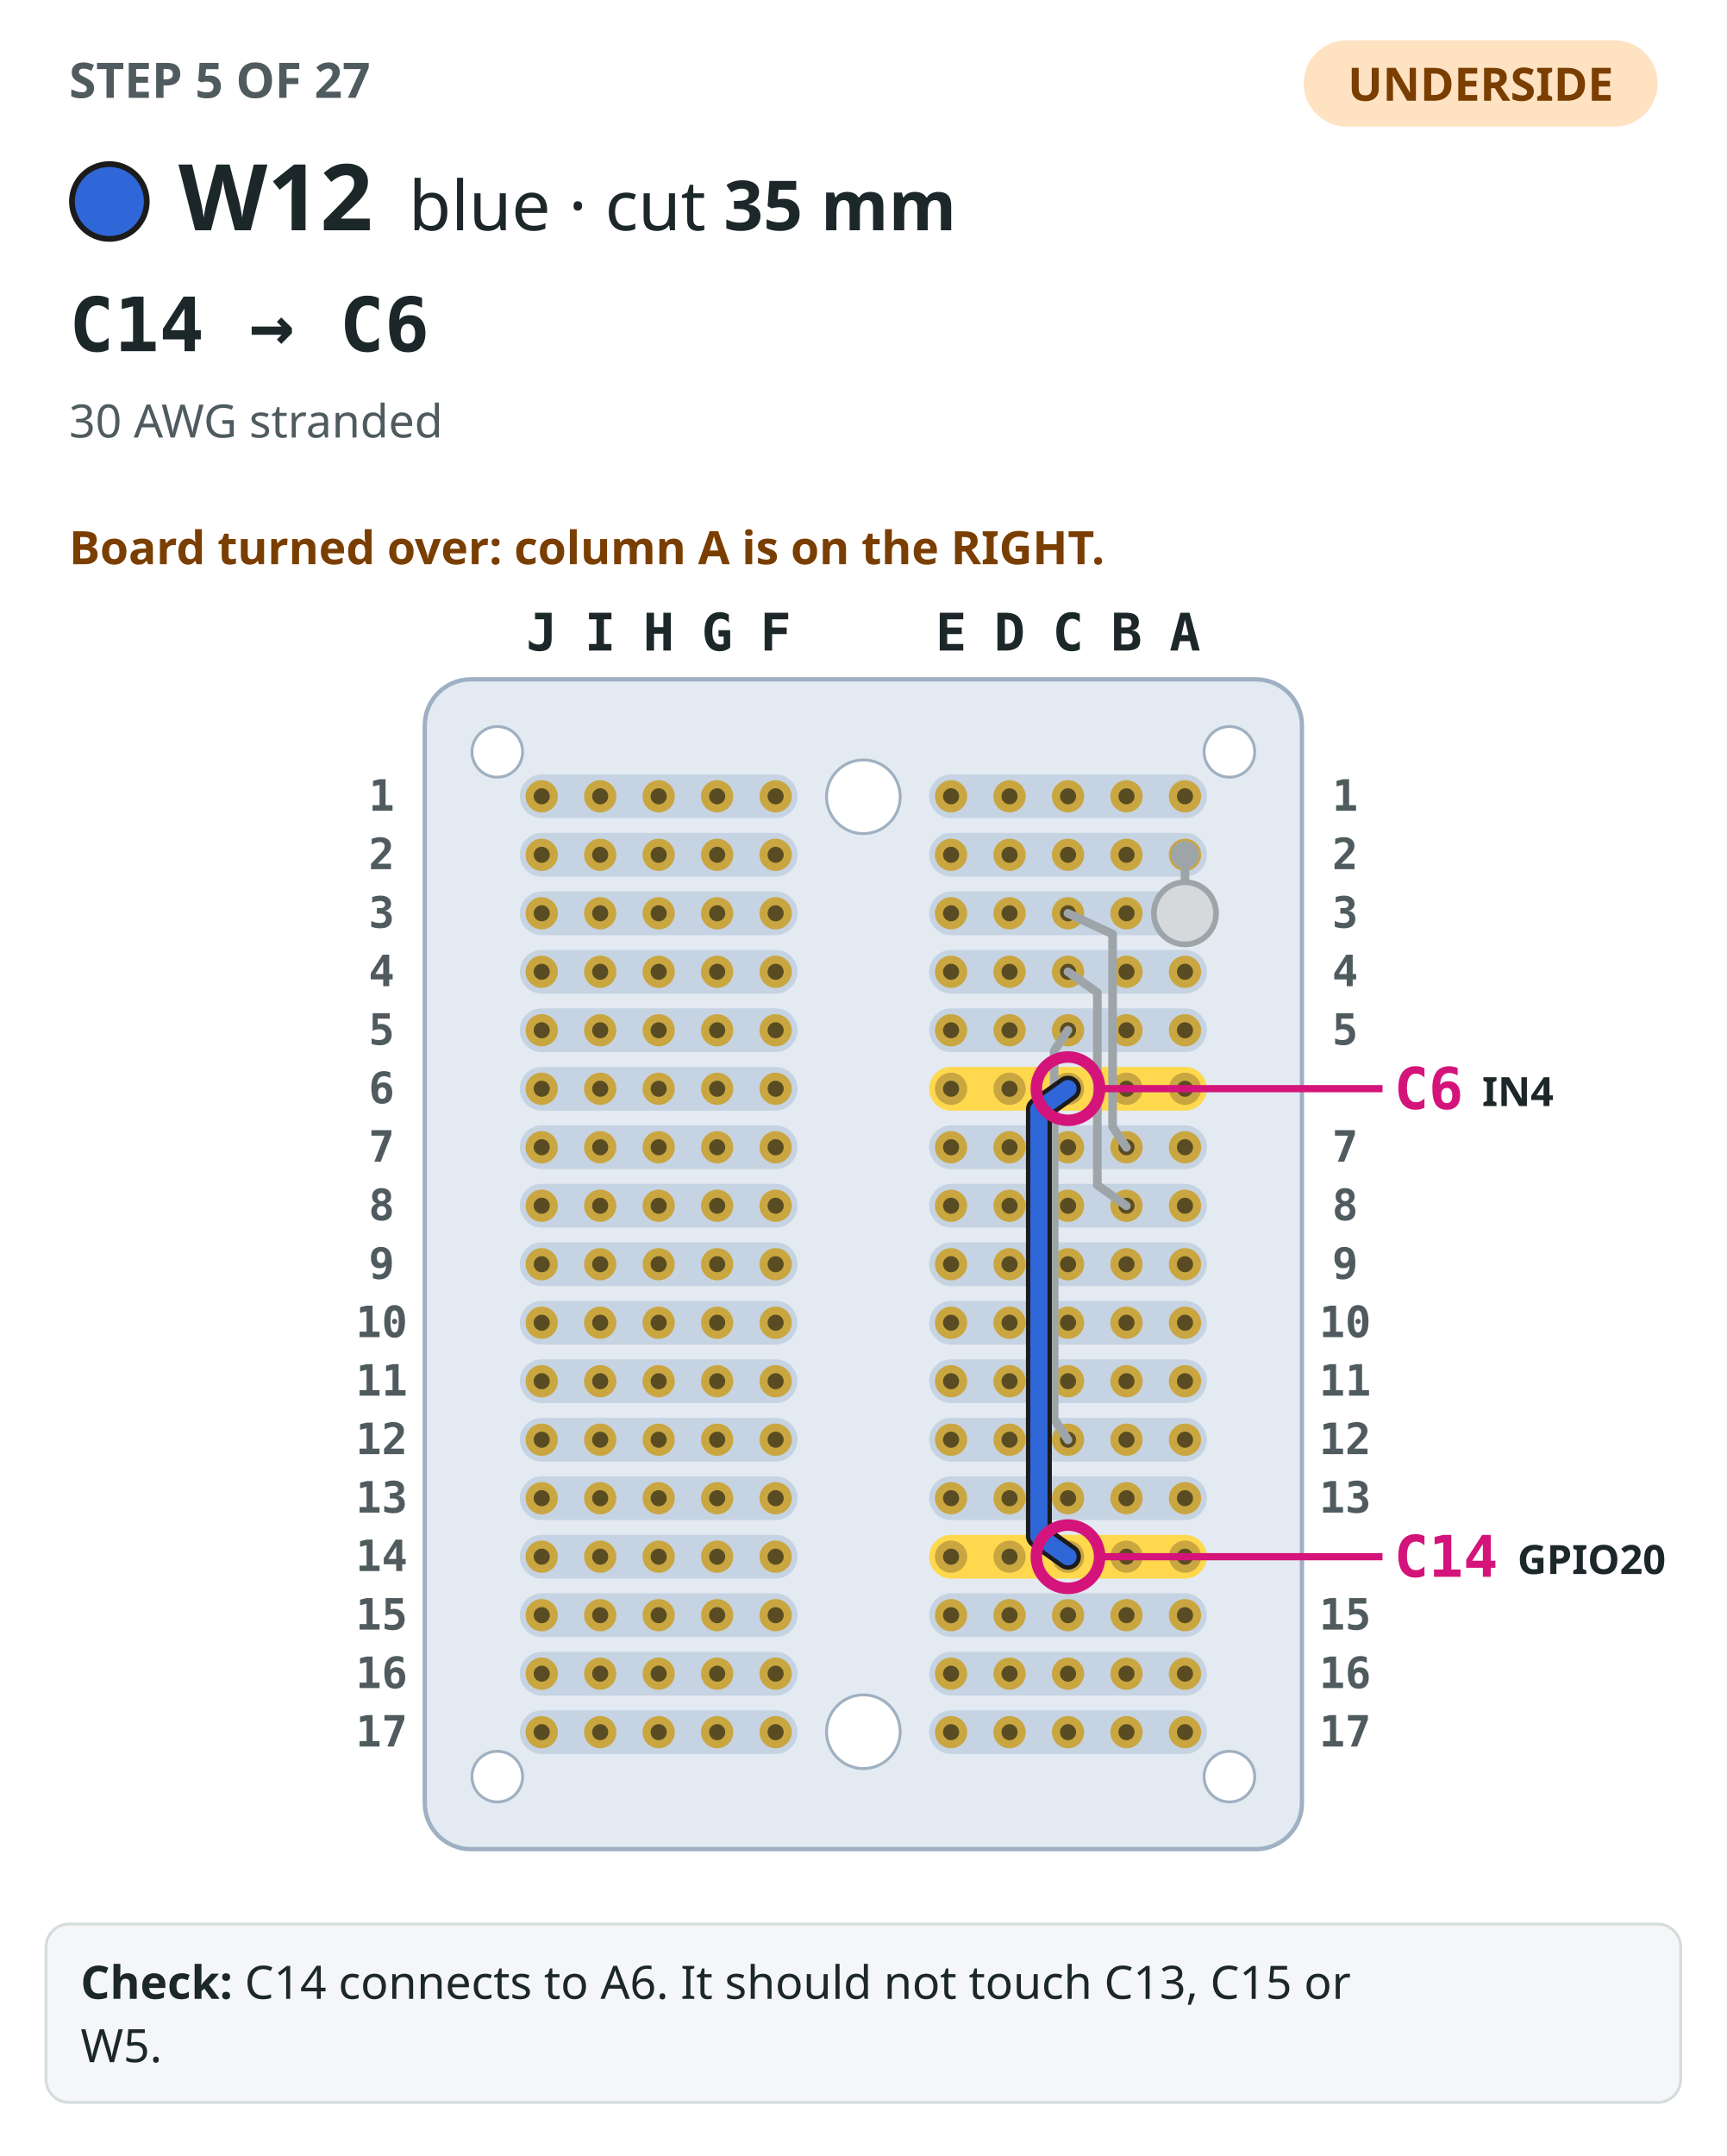
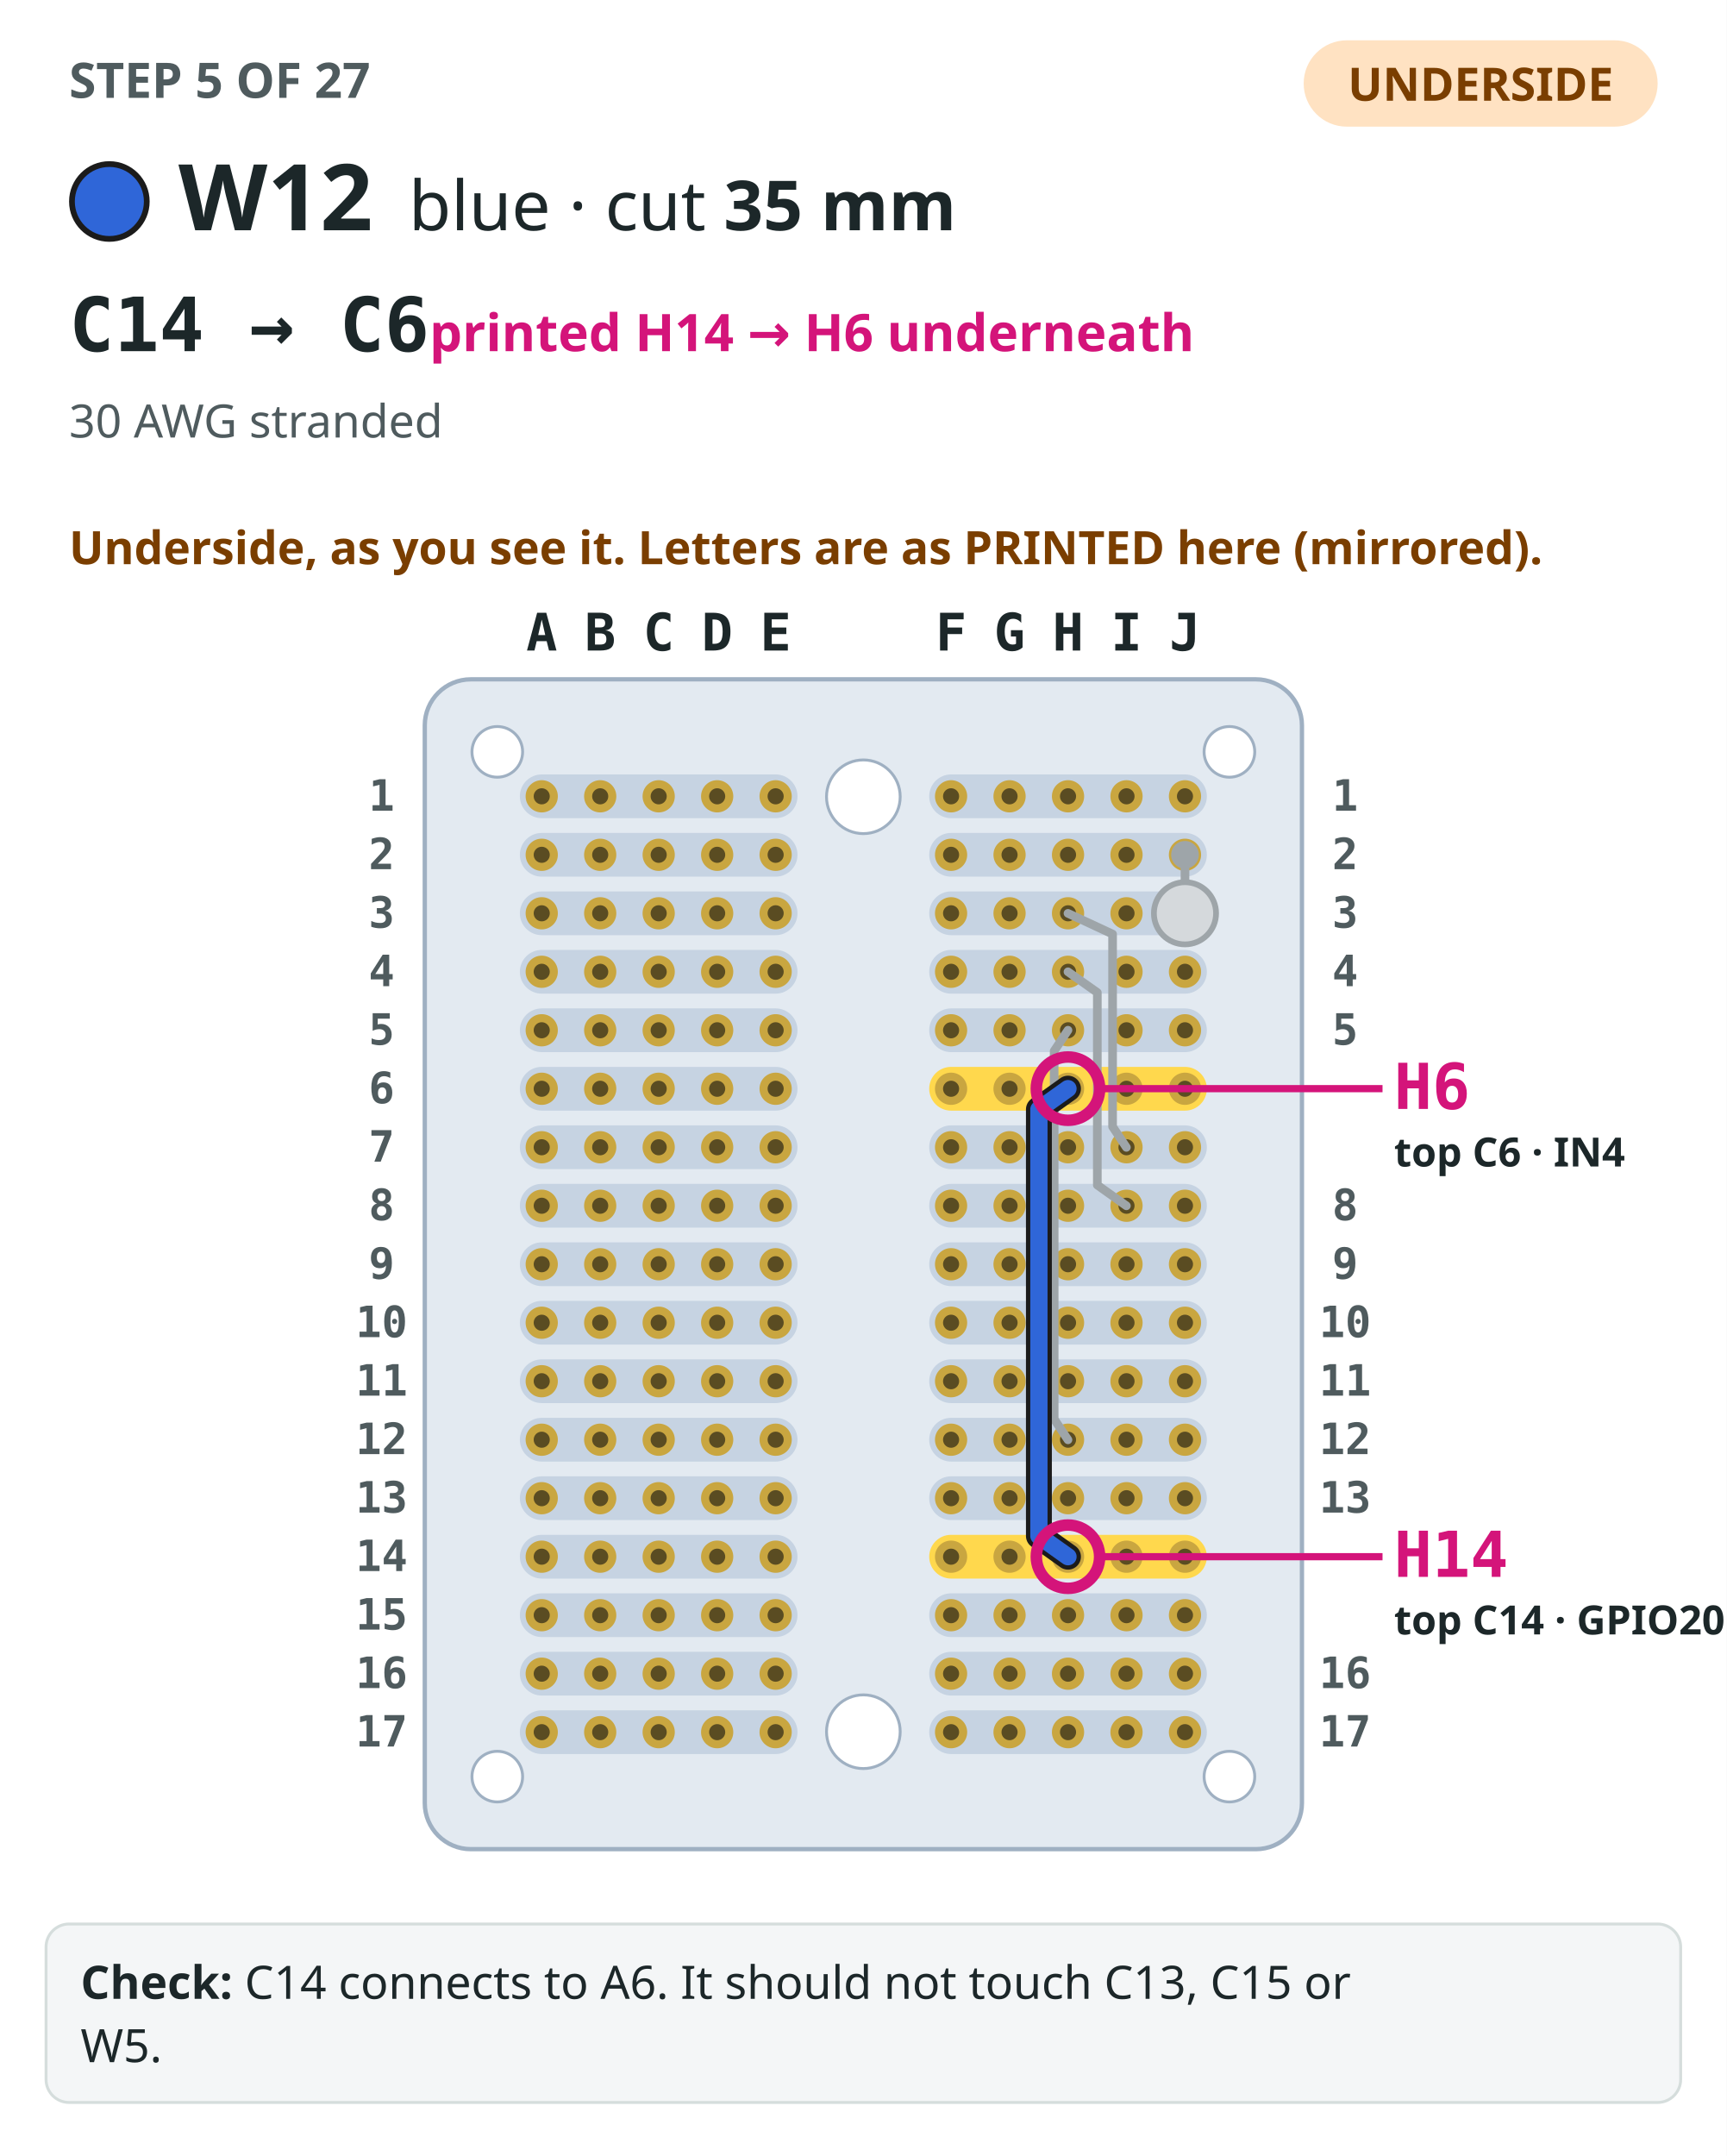
- <svg xmlns="http://www.w3.org/2000/svg" viewBox="0 0 600 749" role="img" aria-label="Step 5: The perfboard seen from the underside, turned over so column A is on the right, with the 4 earlier steps drawn in grey. W12, blue, drawn bold from C14 to C6, both ends circled.">
+ <svg xmlns="http://www.w3.org/2000/svg" viewBox="0 0 600 749" role="img" aria-label="Step 5: The perfboard seen from the underside, as you see it turned over, its columns labelled with the mirrored letters printed there, with the 4 earlier steps drawn in grey. W12, blue, drawn bold from C14 to C6 (printed H14 and H6 on the underside), both ends circled and labelled with both names.">
  <rect width="600" height="749" fill="#ffffff" />
  <text x="24" y="34" font-family="IBM Plex Sans,ui-sans-serif,system-ui,sans-serif" font-size="17" font-weight="700" fill="#4f5b5e">STEP 5 OF 27</text>
  <rect x="453" y="14" width="123" height="30" rx="15" fill="#ffe2c2" />
  <text x="514.5" y="35" text-anchor="middle" font-family="IBM Plex Sans,ui-sans-serif,system-ui,sans-serif" font-size="16" font-weight="700" fill="#7a3e00">UNDERSIDE</text>
  <circle cx="38" cy="70" r="13" fill="#2f66d8" stroke="#1b1b1b" stroke-width="2" />
  <text x="62" y="80" font-family="IBM Plex Sans,ui-sans-serif,system-ui,sans-serif" font-size="32" font-weight="700" fill="#1c2729">W12</text>
  <text x="142" y="80" font-family="IBM Plex Sans,ui-sans-serif,system-ui,sans-serif" font-size="24" fill="#1c2729">blue · cut <tspan font-weight="700">35 mm</tspan>
  </text>
-   <text x="24" y="122" font-family="IBM Plex Mono,ui-monospace,SFMono-Regular,Menlo,monospace" font-size="26" font-weight="700" fill="#1c2729">C14 → C6</text>
+   <text x="24" y="122" font-family="IBM Plex Mono,ui-monospace,SFMono-Regular,Menlo,monospace" font-size="26" font-weight="700" fill="#1c2729">C14 → C6<tspan font-family="IBM Plex Sans,ui-sans-serif,system-ui,sans-serif" font-size="18" font-weight="600" fill="#d4147a">  printed H14 → H6 underneath</tspan>
+   </text>
  <text x="24" y="152" font-family="IBM Plex Sans,ui-sans-serif,system-ui,sans-serif" font-size="16" fill="#4f5b5e">30 AWG stranded</text>
-   <text x="24" y="196" font-family="IBM Plex Sans,ui-sans-serif,system-ui,sans-serif" font-size="16" font-weight="600" fill="#7a3e00">Board turned over: column A is on the RIGHT.</text>
+   <text x="24" y="196" font-family="IBM Plex Sans,ui-sans-serif,system-ui,sans-serif" font-size="16" font-weight="600" fill="#7a3e00">Underside, as you see it. Letters are as PRINTED here (mirrored).</text>
  <rect x="147.6" y="236" width="304.8" height="406.4" rx="16" fill="#e3eaf1" stroke="#9fb0c2" stroke-width="1.5" />
  <rect x="322.88" y="269.04" width="96.48" height="15.2" rx="7.6" fill="#c6d3e2" />
  <rect x="180.64" y="269.04" width="96.48" height="15.2" rx="7.6" fill="#c6d3e2" />
  <rect x="322.88" y="289.36" width="96.48" height="15.2" rx="7.6" fill="#c6d3e2" />
  <rect x="180.64" y="289.36" width="96.48" height="15.2" rx="7.6" fill="#c6d3e2" />
  <rect x="322.88" y="309.68" width="96.48" height="15.2" rx="7.6" fill="#c6d3e2" />
  <rect x="180.64" y="309.68" width="96.48" height="15.2" rx="7.6" fill="#c6d3e2" />
  <rect x="322.88" y="330" width="96.48" height="15.2" rx="7.6" fill="#c6d3e2" />
  <rect x="180.64" y="330" width="96.48" height="15.2" rx="7.6" fill="#c6d3e2" />
  <rect x="322.88" y="350.32" width="96.48" height="15.2" rx="7.6" fill="#c6d3e2" />
  <rect x="180.64" y="350.32" width="96.48" height="15.2" rx="7.6" fill="#c6d3e2" />
  <rect x="322.88" y="370.64" width="96.48" height="15.2" rx="7.6" fill="#ffd84d" />
  <rect x="180.64" y="370.64" width="96.48" height="15.2" rx="7.6" fill="#c6d3e2" />
  <rect x="322.88" y="390.96" width="96.48" height="15.2" rx="7.6" fill="#c6d3e2" />
  <rect x="180.64" y="390.96" width="96.48" height="15.2" rx="7.6" fill="#c6d3e2" />
  <rect x="322.88" y="411.28" width="96.48" height="15.2" rx="7.6" fill="#c6d3e2" />
  <rect x="180.64" y="411.28" width="96.48" height="15.2" rx="7.6" fill="#c6d3e2" />
  <rect x="322.88" y="431.6" width="96.48" height="15.2" rx="7.6" fill="#c6d3e2" />
  <rect x="180.64" y="431.6" width="96.48" height="15.2" rx="7.6" fill="#c6d3e2" />
  <rect x="322.88" y="451.92" width="96.48" height="15.2" rx="7.6" fill="#c6d3e2" />
  <rect x="180.64" y="451.92" width="96.48" height="15.2" rx="7.6" fill="#c6d3e2" />
  <rect x="322.88" y="472.24" width="96.48" height="15.2" rx="7.6" fill="#c6d3e2" />
  <rect x="180.64" y="472.24" width="96.48" height="15.2" rx="7.6" fill="#c6d3e2" />
  <rect x="322.88" y="492.56" width="96.48" height="15.2" rx="7.6" fill="#c6d3e2" />
  <rect x="180.64" y="492.56" width="96.48" height="15.2" rx="7.6" fill="#c6d3e2" />
  <rect x="322.88" y="512.88" width="96.48" height="15.2" rx="7.6" fill="#c6d3e2" />
  <rect x="180.64" y="512.88" width="96.48" height="15.2" rx="7.6" fill="#c6d3e2" />
  <rect x="322.88" y="533.2" width="96.48" height="15.2" rx="7.6" fill="#ffd84d" />
  <rect x="180.64" y="533.2" width="96.48" height="15.2" rx="7.6" fill="#c6d3e2" />
  <rect x="322.88" y="553.52" width="96.48" height="15.2" rx="7.6" fill="#c6d3e2" />
  <rect x="180.64" y="553.52" width="96.48" height="15.2" rx="7.6" fill="#c6d3e2" />
  <rect x="322.88" y="573.84" width="96.48" height="15.2" rx="7.6" fill="#c6d3e2" />
  <rect x="180.64" y="573.84" width="96.48" height="15.2" rx="7.6" fill="#c6d3e2" />
  <rect x="322.88" y="594.16" width="96.48" height="15.2" rx="7.6" fill="#c6d3e2" />
  <rect x="180.64" y="594.16" width="96.48" height="15.2" rx="7.6" fill="#c6d3e2" />
  <circle cx="300" cy="276.8" r="12.8" fill="#ffffff" stroke="#9fb0c2" />
  <circle cx="300" cy="601.6" r="12.8" fill="#ffffff" stroke="#9fb0c2" />
  <circle cx="427.2" cy="261.2" r="8.8" fill="#ffffff" stroke="#9fb0c2" />
  <circle cx="172.8" cy="261.2" r="8.8" fill="#ffffff" stroke="#9fb0c2" />
  <circle cx="427.2" cy="617.2" r="8.8" fill="#ffffff" stroke="#9fb0c2" />
  <circle cx="172.8" cy="617.2" r="8.8" fill="#ffffff" stroke="#9fb0c2" />
  <circle cx="411.76" cy="276.64" r="5.6" fill="#c9a640" />
  <circle cx="411.76" cy="276.64" r="2.8" fill="#5a4c22" />
  <circle cx="391.44" cy="276.64" r="5.6" fill="#c9a640" />
  <circle cx="391.44" cy="276.64" r="2.8" fill="#5a4c22" />
  <circle cx="371.12" cy="276.64" r="5.6" fill="#c9a640" />
  <circle cx="371.12" cy="276.64" r="2.8" fill="#5a4c22" />
  <circle cx="350.8" cy="276.64" r="5.6" fill="#c9a640" />
  <circle cx="350.8" cy="276.64" r="2.8" fill="#5a4c22" />
  <circle cx="330.48" cy="276.64" r="5.6" fill="#c9a640" />
  <circle cx="330.48" cy="276.64" r="2.8" fill="#5a4c22" />
  <circle cx="269.52" cy="276.64" r="5.6" fill="#c9a640" />
  <circle cx="269.52" cy="276.64" r="2.8" fill="#5a4c22" />
  <circle cx="249.2" cy="276.64" r="5.6" fill="#c9a640" />
  <circle cx="249.2" cy="276.64" r="2.8" fill="#5a4c22" />
  <circle cx="228.88" cy="276.64" r="5.6" fill="#c9a640" />
  <circle cx="228.88" cy="276.64" r="2.8" fill="#5a4c22" />
  <circle cx="208.56" cy="276.64" r="5.6" fill="#c9a640" />
  <circle cx="208.56" cy="276.64" r="2.8" fill="#5a4c22" />
  <circle cx="188.24" cy="276.64" r="5.6" fill="#c9a640" />
  <circle cx="188.24" cy="276.64" r="2.8" fill="#5a4c22" />
  <circle cx="411.76" cy="296.96" r="5.6" fill="#c9a640" />
  <circle cx="411.76" cy="296.96" r="2.8" fill="#5a4c22" />
  <circle cx="391.44" cy="296.96" r="5.6" fill="#c9a640" />
  <circle cx="391.44" cy="296.96" r="2.8" fill="#5a4c22" />
  <circle cx="371.12" cy="296.96" r="5.6" fill="#c9a640" />
  <circle cx="371.12" cy="296.96" r="2.8" fill="#5a4c22" />
  <circle cx="350.8" cy="296.96" r="5.6" fill="#c9a640" />
  <circle cx="350.8" cy="296.96" r="2.8" fill="#5a4c22" />
  <circle cx="330.48" cy="296.96" r="5.6" fill="#c9a640" />
  <circle cx="330.48" cy="296.96" r="2.8" fill="#5a4c22" />
  <circle cx="269.52" cy="296.96" r="5.6" fill="#c9a640" />
  <circle cx="269.52" cy="296.96" r="2.8" fill="#5a4c22" />
  <circle cx="249.2" cy="296.96" r="5.6" fill="#c9a640" />
  <circle cx="249.2" cy="296.96" r="2.8" fill="#5a4c22" />
  <circle cx="228.88" cy="296.96" r="5.6" fill="#c9a640" />
  <circle cx="228.88" cy="296.96" r="2.8" fill="#5a4c22" />
  <circle cx="208.56" cy="296.96" r="5.6" fill="#c9a640" />
  <circle cx="208.56" cy="296.96" r="2.8" fill="#5a4c22" />
  <circle cx="188.24" cy="296.96" r="5.6" fill="#c9a640" />
  <circle cx="188.24" cy="296.96" r="2.8" fill="#5a4c22" />
  <circle cx="411.76" cy="317.28" r="5.6" fill="#c9a640" />
  <circle cx="411.76" cy="317.28" r="2.8" fill="#5a4c22" />
  <circle cx="391.44" cy="317.28" r="5.6" fill="#c9a640" />
  <circle cx="391.44" cy="317.28" r="2.8" fill="#5a4c22" />
  <circle cx="371.12" cy="317.28" r="5.6" fill="#c9a640" />
  <circle cx="371.12" cy="317.28" r="2.8" fill="#5a4c22" />
  <circle cx="350.8" cy="317.28" r="5.6" fill="#c9a640" />
  <circle cx="350.8" cy="317.28" r="2.8" fill="#5a4c22" />
  <circle cx="330.48" cy="317.28" r="5.6" fill="#c9a640" />
  <circle cx="330.48" cy="317.28" r="2.8" fill="#5a4c22" />
  <circle cx="269.52" cy="317.28" r="5.6" fill="#c9a640" />
  <circle cx="269.52" cy="317.28" r="2.8" fill="#5a4c22" />
  <circle cx="249.2" cy="317.28" r="5.6" fill="#c9a640" />
  <circle cx="249.2" cy="317.28" r="2.8" fill="#5a4c22" />
  <circle cx="228.88" cy="317.28" r="5.6" fill="#c9a640" />
  <circle cx="228.88" cy="317.28" r="2.8" fill="#5a4c22" />
  <circle cx="208.56" cy="317.28" r="5.6" fill="#c9a640" />
  <circle cx="208.56" cy="317.28" r="2.8" fill="#5a4c22" />
  <circle cx="188.24" cy="317.28" r="5.6" fill="#c9a640" />
  <circle cx="188.24" cy="317.28" r="2.8" fill="#5a4c22" />
  <circle cx="411.76" cy="337.6" r="5.6" fill="#c9a640" />
  <circle cx="411.76" cy="337.6" r="2.8" fill="#5a4c22" />
  <circle cx="391.44" cy="337.6" r="5.6" fill="#c9a640" />
  <circle cx="391.44" cy="337.6" r="2.8" fill="#5a4c22" />
  <circle cx="371.12" cy="337.6" r="5.6" fill="#c9a640" />
  <circle cx="371.12" cy="337.6" r="2.8" fill="#5a4c22" />
  <circle cx="350.8" cy="337.6" r="5.6" fill="#c9a640" />
  <circle cx="350.8" cy="337.6" r="2.8" fill="#5a4c22" />
  <circle cx="330.48" cy="337.6" r="5.6" fill="#c9a640" />
  <circle cx="330.48" cy="337.6" r="2.8" fill="#5a4c22" />
  <circle cx="269.52" cy="337.6" r="5.6" fill="#c9a640" />
  <circle cx="269.52" cy="337.6" r="2.8" fill="#5a4c22" />
  <circle cx="249.2" cy="337.6" r="5.6" fill="#c9a640" />
  <circle cx="249.2" cy="337.6" r="2.8" fill="#5a4c22" />
  <circle cx="228.88" cy="337.6" r="5.6" fill="#c9a640" />
  <circle cx="228.88" cy="337.6" r="2.8" fill="#5a4c22" />
  <circle cx="208.56" cy="337.6" r="5.6" fill="#c9a640" />
  <circle cx="208.56" cy="337.6" r="2.8" fill="#5a4c22" />
  <circle cx="188.24" cy="337.6" r="5.6" fill="#c9a640" />
  <circle cx="188.24" cy="337.6" r="2.8" fill="#5a4c22" />
  <circle cx="411.76" cy="357.92" r="5.6" fill="#c9a640" />
  <circle cx="411.76" cy="357.92" r="2.8" fill="#5a4c22" />
  <circle cx="391.44" cy="357.92" r="5.6" fill="#c9a640" />
  <circle cx="391.44" cy="357.92" r="2.8" fill="#5a4c22" />
  <circle cx="371.12" cy="357.92" r="5.6" fill="#c9a640" />
  <circle cx="371.12" cy="357.92" r="2.8" fill="#5a4c22" />
  <circle cx="350.8" cy="357.92" r="5.6" fill="#c9a640" />
  <circle cx="350.8" cy="357.92" r="2.8" fill="#5a4c22" />
  <circle cx="330.48" cy="357.92" r="5.6" fill="#c9a640" />
  <circle cx="330.48" cy="357.92" r="2.8" fill="#5a4c22" />
  <circle cx="269.52" cy="357.92" r="5.6" fill="#c9a640" />
  <circle cx="269.52" cy="357.92" r="2.8" fill="#5a4c22" />
  <circle cx="249.2" cy="357.92" r="5.6" fill="#c9a640" />
  <circle cx="249.2" cy="357.92" r="2.8" fill="#5a4c22" />
  <circle cx="228.88" cy="357.92" r="5.6" fill="#c9a640" />
  <circle cx="228.88" cy="357.92" r="2.8" fill="#5a4c22" />
  <circle cx="208.56" cy="357.92" r="5.6" fill="#c9a640" />
  <circle cx="208.56" cy="357.92" r="2.8" fill="#5a4c22" />
  <circle cx="188.24" cy="357.92" r="5.6" fill="#c9a640" />
  <circle cx="188.24" cy="357.92" r="2.8" fill="#5a4c22" />
  <circle cx="411.76" cy="378.24" r="5.6" fill="#c9a640" />
  <circle cx="411.76" cy="378.24" r="2.8" fill="#5a4c22" />
  <circle cx="391.44" cy="378.24" r="5.6" fill="#c9a640" />
  <circle cx="391.44" cy="378.24" r="2.8" fill="#5a4c22" />
  <circle cx="371.12" cy="378.24" r="5.6" fill="#c9a640" />
  <circle cx="371.12" cy="378.24" r="2.8" fill="#5a4c22" />
  <circle cx="350.8" cy="378.24" r="5.6" fill="#c9a640" />
  <circle cx="350.8" cy="378.24" r="2.8" fill="#5a4c22" />
  <circle cx="330.48" cy="378.24" r="5.6" fill="#c9a640" />
  <circle cx="330.48" cy="378.24" r="2.8" fill="#5a4c22" />
  <circle cx="269.52" cy="378.24" r="5.6" fill="#c9a640" />
  <circle cx="269.52" cy="378.24" r="2.8" fill="#5a4c22" />
  <circle cx="249.2" cy="378.24" r="5.6" fill="#c9a640" />
  <circle cx="249.2" cy="378.24" r="2.8" fill="#5a4c22" />
  <circle cx="228.88" cy="378.24" r="5.6" fill="#c9a640" />
  <circle cx="228.88" cy="378.24" r="2.8" fill="#5a4c22" />
  <circle cx="208.56" cy="378.24" r="5.6" fill="#c9a640" />
  <circle cx="208.56" cy="378.24" r="2.8" fill="#5a4c22" />
  <circle cx="188.24" cy="378.24" r="5.6" fill="#c9a640" />
  <circle cx="188.24" cy="378.24" r="2.8" fill="#5a4c22" />
  <circle cx="411.76" cy="398.56" r="5.6" fill="#c9a640" />
  <circle cx="411.76" cy="398.56" r="2.8" fill="#5a4c22" />
  <circle cx="391.44" cy="398.56" r="5.6" fill="#c9a640" />
  <circle cx="391.44" cy="398.56" r="2.8" fill="#5a4c22" />
  <circle cx="371.12" cy="398.56" r="5.6" fill="#c9a640" />
  <circle cx="371.12" cy="398.56" r="2.8" fill="#5a4c22" />
  <circle cx="350.8" cy="398.56" r="5.6" fill="#c9a640" />
  <circle cx="350.8" cy="398.56" r="2.8" fill="#5a4c22" />
  <circle cx="330.48" cy="398.56" r="5.6" fill="#c9a640" />
  <circle cx="330.48" cy="398.56" r="2.8" fill="#5a4c22" />
  <circle cx="269.52" cy="398.56" r="5.6" fill="#c9a640" />
  <circle cx="269.52" cy="398.56" r="2.8" fill="#5a4c22" />
  <circle cx="249.2" cy="398.56" r="5.6" fill="#c9a640" />
  <circle cx="249.2" cy="398.56" r="2.8" fill="#5a4c22" />
  <circle cx="228.88" cy="398.56" r="5.6" fill="#c9a640" />
  <circle cx="228.88" cy="398.56" r="2.8" fill="#5a4c22" />
  <circle cx="208.56" cy="398.56" r="5.6" fill="#c9a640" />
  <circle cx="208.56" cy="398.56" r="2.8" fill="#5a4c22" />
  <circle cx="188.24" cy="398.56" r="5.6" fill="#c9a640" />
  <circle cx="188.24" cy="398.56" r="2.8" fill="#5a4c22" />
  <circle cx="411.76" cy="418.88" r="5.6" fill="#c9a640" />
  <circle cx="411.76" cy="418.88" r="2.8" fill="#5a4c22" />
  <circle cx="391.44" cy="418.88" r="5.6" fill="#c9a640" />
  <circle cx="391.44" cy="418.88" r="2.8" fill="#5a4c22" />
  <circle cx="371.12" cy="418.88" r="5.6" fill="#c9a640" />
  <circle cx="371.12" cy="418.88" r="2.8" fill="#5a4c22" />
  <circle cx="350.8" cy="418.88" r="5.6" fill="#c9a640" />
  <circle cx="350.8" cy="418.88" r="2.8" fill="#5a4c22" />
  <circle cx="330.48" cy="418.88" r="5.6" fill="#c9a640" />
  <circle cx="330.48" cy="418.88" r="2.8" fill="#5a4c22" />
  <circle cx="269.52" cy="418.88" r="5.6" fill="#c9a640" />
  <circle cx="269.52" cy="418.88" r="2.8" fill="#5a4c22" />
  <circle cx="249.2" cy="418.88" r="5.6" fill="#c9a640" />
  <circle cx="249.2" cy="418.88" r="2.8" fill="#5a4c22" />
  <circle cx="228.88" cy="418.88" r="5.6" fill="#c9a640" />
  <circle cx="228.88" cy="418.88" r="2.8" fill="#5a4c22" />
  <circle cx="208.56" cy="418.88" r="5.6" fill="#c9a640" />
  <circle cx="208.56" cy="418.88" r="2.8" fill="#5a4c22" />
  <circle cx="188.24" cy="418.88" r="5.6" fill="#c9a640" />
  <circle cx="188.24" cy="418.88" r="2.8" fill="#5a4c22" />
  <circle cx="411.76" cy="439.2" r="5.6" fill="#c9a640" />
  <circle cx="411.76" cy="439.2" r="2.8" fill="#5a4c22" />
  <circle cx="391.44" cy="439.2" r="5.6" fill="#c9a640" />
  <circle cx="391.44" cy="439.2" r="2.8" fill="#5a4c22" />
  <circle cx="371.12" cy="439.2" r="5.6" fill="#c9a640" />
  <circle cx="371.12" cy="439.2" r="2.8" fill="#5a4c22" />
  <circle cx="350.8" cy="439.2" r="5.6" fill="#c9a640" />
  <circle cx="350.8" cy="439.2" r="2.8" fill="#5a4c22" />
  <circle cx="330.48" cy="439.2" r="5.6" fill="#c9a640" />
  <circle cx="330.48" cy="439.2" r="2.8" fill="#5a4c22" />
  <circle cx="269.52" cy="439.2" r="5.6" fill="#c9a640" />
  <circle cx="269.52" cy="439.2" r="2.8" fill="#5a4c22" />
  <circle cx="249.2" cy="439.2" r="5.6" fill="#c9a640" />
  <circle cx="249.2" cy="439.2" r="2.8" fill="#5a4c22" />
  <circle cx="228.88" cy="439.2" r="5.6" fill="#c9a640" />
  <circle cx="228.88" cy="439.2" r="2.8" fill="#5a4c22" />
  <circle cx="208.56" cy="439.2" r="5.6" fill="#c9a640" />
  <circle cx="208.56" cy="439.2" r="2.8" fill="#5a4c22" />
  <circle cx="188.24" cy="439.2" r="5.6" fill="#c9a640" />
  <circle cx="188.24" cy="439.2" r="2.8" fill="#5a4c22" />
  <circle cx="411.76" cy="459.52" r="5.6" fill="#c9a640" />
  <circle cx="411.76" cy="459.52" r="2.8" fill="#5a4c22" />
  <circle cx="391.44" cy="459.52" r="5.6" fill="#c9a640" />
  <circle cx="391.44" cy="459.52" r="2.8" fill="#5a4c22" />
  <circle cx="371.12" cy="459.52" r="5.6" fill="#c9a640" />
  <circle cx="371.12" cy="459.52" r="2.8" fill="#5a4c22" />
  <circle cx="350.8" cy="459.52" r="5.6" fill="#c9a640" />
  <circle cx="350.8" cy="459.52" r="2.8" fill="#5a4c22" />
  <circle cx="330.48" cy="459.52" r="5.6" fill="#c9a640" />
  <circle cx="330.48" cy="459.52" r="2.8" fill="#5a4c22" />
  <circle cx="269.52" cy="459.52" r="5.6" fill="#c9a640" />
  <circle cx="269.52" cy="459.52" r="2.8" fill="#5a4c22" />
  <circle cx="249.2" cy="459.52" r="5.6" fill="#c9a640" />
  <circle cx="249.2" cy="459.52" r="2.8" fill="#5a4c22" />
  <circle cx="228.88" cy="459.52" r="5.6" fill="#c9a640" />
  <circle cx="228.88" cy="459.52" r="2.8" fill="#5a4c22" />
  <circle cx="208.56" cy="459.52" r="5.6" fill="#c9a640" />
  <circle cx="208.56" cy="459.52" r="2.8" fill="#5a4c22" />
  <circle cx="188.24" cy="459.52" r="5.6" fill="#c9a640" />
  <circle cx="188.24" cy="459.52" r="2.8" fill="#5a4c22" />
  <circle cx="411.76" cy="479.84" r="5.6" fill="#c9a640" />
  <circle cx="411.76" cy="479.84" r="2.8" fill="#5a4c22" />
  <circle cx="391.44" cy="479.84" r="5.6" fill="#c9a640" />
  <circle cx="391.44" cy="479.84" r="2.8" fill="#5a4c22" />
  <circle cx="371.12" cy="479.84" r="5.6" fill="#c9a640" />
  <circle cx="371.12" cy="479.84" r="2.8" fill="#5a4c22" />
  <circle cx="350.8" cy="479.84" r="5.6" fill="#c9a640" />
  <circle cx="350.8" cy="479.84" r="2.8" fill="#5a4c22" />
  <circle cx="330.48" cy="479.84" r="5.6" fill="#c9a640" />
  <circle cx="330.48" cy="479.84" r="2.8" fill="#5a4c22" />
  <circle cx="269.52" cy="479.84" r="5.6" fill="#c9a640" />
  <circle cx="269.52" cy="479.84" r="2.8" fill="#5a4c22" />
  <circle cx="249.2" cy="479.84" r="5.6" fill="#c9a640" />
  <circle cx="249.2" cy="479.84" r="2.8" fill="#5a4c22" />
  <circle cx="228.88" cy="479.84" r="5.6" fill="#c9a640" />
  <circle cx="228.88" cy="479.84" r="2.8" fill="#5a4c22" />
  <circle cx="208.56" cy="479.84" r="5.6" fill="#c9a640" />
  <circle cx="208.56" cy="479.84" r="2.8" fill="#5a4c22" />
  <circle cx="188.24" cy="479.84" r="5.6" fill="#c9a640" />
  <circle cx="188.24" cy="479.84" r="2.8" fill="#5a4c22" />
  <circle cx="411.76" cy="500.16" r="5.6" fill="#c9a640" />
  <circle cx="411.76" cy="500.16" r="2.8" fill="#5a4c22" />
  <circle cx="391.44" cy="500.16" r="5.6" fill="#c9a640" />
  <circle cx="391.44" cy="500.16" r="2.8" fill="#5a4c22" />
  <circle cx="371.12" cy="500.16" r="5.6" fill="#c9a640" />
  <circle cx="371.12" cy="500.16" r="2.8" fill="#5a4c22" />
  <circle cx="350.8" cy="500.16" r="5.6" fill="#c9a640" />
  <circle cx="350.8" cy="500.16" r="2.8" fill="#5a4c22" />
  <circle cx="330.48" cy="500.16" r="5.6" fill="#c9a640" />
  <circle cx="330.48" cy="500.16" r="2.8" fill="#5a4c22" />
  <circle cx="269.52" cy="500.16" r="5.6" fill="#c9a640" />
  <circle cx="269.52" cy="500.16" r="2.8" fill="#5a4c22" />
  <circle cx="249.2" cy="500.16" r="5.6" fill="#c9a640" />
  <circle cx="249.2" cy="500.16" r="2.8" fill="#5a4c22" />
  <circle cx="228.88" cy="500.16" r="5.6" fill="#c9a640" />
  <circle cx="228.88" cy="500.16" r="2.8" fill="#5a4c22" />
  <circle cx="208.56" cy="500.16" r="5.6" fill="#c9a640" />
  <circle cx="208.56" cy="500.16" r="2.8" fill="#5a4c22" />
  <circle cx="188.24" cy="500.16" r="5.6" fill="#c9a640" />
  <circle cx="188.24" cy="500.16" r="2.8" fill="#5a4c22" />
  <circle cx="411.76" cy="520.48" r="5.6" fill="#c9a640" />
  <circle cx="411.76" cy="520.48" r="2.8" fill="#5a4c22" />
  <circle cx="391.44" cy="520.48" r="5.6" fill="#c9a640" />
  <circle cx="391.44" cy="520.48" r="2.8" fill="#5a4c22" />
  <circle cx="371.12" cy="520.48" r="5.6" fill="#c9a640" />
  <circle cx="371.12" cy="520.48" r="2.8" fill="#5a4c22" />
  <circle cx="350.8" cy="520.48" r="5.6" fill="#c9a640" />
  <circle cx="350.8" cy="520.48" r="2.8" fill="#5a4c22" />
  <circle cx="330.48" cy="520.48" r="5.6" fill="#c9a640" />
  <circle cx="330.48" cy="520.48" r="2.8" fill="#5a4c22" />
  <circle cx="269.52" cy="520.48" r="5.6" fill="#c9a640" />
  <circle cx="269.52" cy="520.48" r="2.8" fill="#5a4c22" />
  <circle cx="249.2" cy="520.48" r="5.6" fill="#c9a640" />
  <circle cx="249.2" cy="520.48" r="2.8" fill="#5a4c22" />
  <circle cx="228.88" cy="520.48" r="5.6" fill="#c9a640" />
  <circle cx="228.88" cy="520.48" r="2.8" fill="#5a4c22" />
  <circle cx="208.56" cy="520.48" r="5.6" fill="#c9a640" />
  <circle cx="208.56" cy="520.48" r="2.8" fill="#5a4c22" />
  <circle cx="188.24" cy="520.48" r="5.6" fill="#c9a640" />
  <circle cx="188.24" cy="520.48" r="2.8" fill="#5a4c22" />
  <circle cx="411.76" cy="540.8" r="5.6" fill="#c9a640" />
  <circle cx="411.76" cy="540.8" r="2.8" fill="#5a4c22" />
  <circle cx="391.44" cy="540.8" r="5.6" fill="#c9a640" />
  <circle cx="391.44" cy="540.8" r="2.8" fill="#5a4c22" />
  <circle cx="371.12" cy="540.8" r="5.6" fill="#c9a640" />
  <circle cx="371.12" cy="540.8" r="2.8" fill="#5a4c22" />
  <circle cx="350.8" cy="540.8" r="5.6" fill="#c9a640" />
  <circle cx="350.8" cy="540.8" r="2.8" fill="#5a4c22" />
  <circle cx="330.48" cy="540.8" r="5.6" fill="#c9a640" />
  <circle cx="330.48" cy="540.8" r="2.8" fill="#5a4c22" />
  <circle cx="269.52" cy="540.8" r="5.6" fill="#c9a640" />
  <circle cx="269.52" cy="540.8" r="2.8" fill="#5a4c22" />
  <circle cx="249.2" cy="540.8" r="5.6" fill="#c9a640" />
  <circle cx="249.2" cy="540.8" r="2.8" fill="#5a4c22" />
  <circle cx="228.88" cy="540.8" r="5.6" fill="#c9a640" />
  <circle cx="228.88" cy="540.8" r="2.8" fill="#5a4c22" />
  <circle cx="208.56" cy="540.8" r="5.6" fill="#c9a640" />
  <circle cx="208.56" cy="540.8" r="2.8" fill="#5a4c22" />
  <circle cx="188.24" cy="540.8" r="5.6" fill="#c9a640" />
  <circle cx="188.24" cy="540.8" r="2.8" fill="#5a4c22" />
  <circle cx="411.76" cy="561.12" r="5.6" fill="#c9a640" />
  <circle cx="411.76" cy="561.12" r="2.8" fill="#5a4c22" />
  <circle cx="391.44" cy="561.12" r="5.6" fill="#c9a640" />
  <circle cx="391.44" cy="561.12" r="2.8" fill="#5a4c22" />
  <circle cx="371.12" cy="561.12" r="5.6" fill="#c9a640" />
  <circle cx="371.12" cy="561.12" r="2.8" fill="#5a4c22" />
  <circle cx="350.8" cy="561.12" r="5.6" fill="#c9a640" />
  <circle cx="350.8" cy="561.12" r="2.8" fill="#5a4c22" />
  <circle cx="330.48" cy="561.12" r="5.6" fill="#c9a640" />
  <circle cx="330.48" cy="561.12" r="2.8" fill="#5a4c22" />
  <circle cx="269.52" cy="561.12" r="5.6" fill="#c9a640" />
  <circle cx="269.52" cy="561.12" r="2.8" fill="#5a4c22" />
  <circle cx="249.2" cy="561.12" r="5.6" fill="#c9a640" />
  <circle cx="249.2" cy="561.12" r="2.8" fill="#5a4c22" />
  <circle cx="228.88" cy="561.12" r="5.6" fill="#c9a640" />
  <circle cx="228.88" cy="561.12" r="2.8" fill="#5a4c22" />
  <circle cx="208.56" cy="561.12" r="5.6" fill="#c9a640" />
  <circle cx="208.56" cy="561.12" r="2.8" fill="#5a4c22" />
  <circle cx="188.24" cy="561.12" r="5.6" fill="#c9a640" />
  <circle cx="188.24" cy="561.12" r="2.8" fill="#5a4c22" />
  <circle cx="411.76" cy="581.44" r="5.6" fill="#c9a640" />
  <circle cx="411.76" cy="581.44" r="2.8" fill="#5a4c22" />
  <circle cx="391.44" cy="581.44" r="5.6" fill="#c9a640" />
  <circle cx="391.44" cy="581.44" r="2.8" fill="#5a4c22" />
  <circle cx="371.12" cy="581.44" r="5.6" fill="#c9a640" />
  <circle cx="371.12" cy="581.44" r="2.8" fill="#5a4c22" />
  <circle cx="350.8" cy="581.44" r="5.6" fill="#c9a640" />
  <circle cx="350.8" cy="581.44" r="2.8" fill="#5a4c22" />
  <circle cx="330.48" cy="581.44" r="5.6" fill="#c9a640" />
  <circle cx="330.48" cy="581.44" r="2.8" fill="#5a4c22" />
  <circle cx="269.52" cy="581.44" r="5.6" fill="#c9a640" />
  <circle cx="269.52" cy="581.44" r="2.8" fill="#5a4c22" />
  <circle cx="249.2" cy="581.44" r="5.6" fill="#c9a640" />
  <circle cx="249.2" cy="581.44" r="2.8" fill="#5a4c22" />
  <circle cx="228.88" cy="581.44" r="5.6" fill="#c9a640" />
  <circle cx="228.88" cy="581.44" r="2.8" fill="#5a4c22" />
  <circle cx="208.56" cy="581.44" r="5.6" fill="#c9a640" />
  <circle cx="208.56" cy="581.44" r="2.8" fill="#5a4c22" />
  <circle cx="188.24" cy="581.44" r="5.6" fill="#c9a640" />
  <circle cx="188.24" cy="581.44" r="2.8" fill="#5a4c22" />
  <circle cx="411.76" cy="601.76" r="5.6" fill="#c9a640" />
  <circle cx="411.76" cy="601.76" r="2.8" fill="#5a4c22" />
  <circle cx="391.44" cy="601.76" r="5.6" fill="#c9a640" />
  <circle cx="391.44" cy="601.76" r="2.8" fill="#5a4c22" />
  <circle cx="371.12" cy="601.76" r="5.6" fill="#c9a640" />
  <circle cx="371.12" cy="601.76" r="2.8" fill="#5a4c22" />
  <circle cx="350.8" cy="601.76" r="5.6" fill="#c9a640" />
  <circle cx="350.8" cy="601.76" r="2.8" fill="#5a4c22" />
  <circle cx="330.48" cy="601.76" r="5.6" fill="#c9a640" />
  <circle cx="330.48" cy="601.76" r="2.8" fill="#5a4c22" />
  <circle cx="269.52" cy="601.76" r="5.6" fill="#c9a640" />
  <circle cx="269.52" cy="601.76" r="2.8" fill="#5a4c22" />
  <circle cx="249.2" cy="601.76" r="5.6" fill="#c9a640" />
  <circle cx="249.2" cy="601.76" r="2.8" fill="#5a4c22" />
  <circle cx="228.88" cy="601.76" r="5.6" fill="#c9a640" />
  <circle cx="228.88" cy="601.76" r="2.8" fill="#5a4c22" />
  <circle cx="208.56" cy="601.76" r="5.6" fill="#c9a640" />
  <circle cx="208.56" cy="601.76" r="2.8" fill="#5a4c22" />
  <circle cx="188.24" cy="601.76" r="5.6" fill="#c9a640" />
  <circle cx="188.24" cy="601.76" r="2.8" fill="#5a4c22" />
  <line x1="411.76" y1="317.28" x2="411.76" y2="296.96" stroke="#9ea5a9" stroke-width="3" />
  <circle cx="411.76" cy="317.28" r="10.8" fill="#d5d9dc" stroke="#9ea5a9" stroke-width="2" />
  <circle cx="411.76" cy="296.96" r="4.8" fill="#9ea5a9" />
  <polyline points="391.4,398.6 386.6,391.4 386.6,324.5 371.1,317.3" fill="none" stroke="#9ea5a9" stroke-width="3" stroke-linecap="round" stroke-linejoin="round" />
  <polyline points="391.4,418.9 381.3,411.7 381.3,344.8 371.1,337.6" fill="none" stroke="#9ea5a9" stroke-width="3" stroke-linecap="round" stroke-linejoin="round" />
  <polyline points="371.1,500.2 366.3,493.0 366.3,365.1 371.1,357.9" fill="none" stroke="#9ea5a9" stroke-width="3" stroke-linecap="round" stroke-linejoin="round" />
-   <text x="411.76" y="226" text-anchor="middle" font-family="IBM Plex Mono,ui-monospace,SFMono-Regular,Menlo,monospace" font-size="18" font-weight="700" fill="#1c2729">A</text>
-   <text x="391.44" y="226" text-anchor="middle" font-family="IBM Plex Mono,ui-monospace,SFMono-Regular,Menlo,monospace" font-size="18" font-weight="700" fill="#1c2729">B</text>
-   <text x="371.12" y="226" text-anchor="middle" font-family="IBM Plex Mono,ui-monospace,SFMono-Regular,Menlo,monospace" font-size="18" font-weight="700" fill="#1c2729">C</text>
-   <text x="350.8" y="226" text-anchor="middle" font-family="IBM Plex Mono,ui-monospace,SFMono-Regular,Menlo,monospace" font-size="18" font-weight="700" fill="#1c2729">D</text>
-   <text x="330.48" y="226" text-anchor="middle" font-family="IBM Plex Mono,ui-monospace,SFMono-Regular,Menlo,monospace" font-size="18" font-weight="700" fill="#1c2729">E</text>
-   <text x="269.52" y="226" text-anchor="middle" font-family="IBM Plex Mono,ui-monospace,SFMono-Regular,Menlo,monospace" font-size="18" font-weight="700" fill="#1c2729">F</text>
-   <text x="249.2" y="226" text-anchor="middle" font-family="IBM Plex Mono,ui-monospace,SFMono-Regular,Menlo,monospace" font-size="18" font-weight="700" fill="#1c2729">G</text>
-   <text x="228.88" y="226" text-anchor="middle" font-family="IBM Plex Mono,ui-monospace,SFMono-Regular,Menlo,monospace" font-size="18" font-weight="700" fill="#1c2729">H</text>
-   <text x="208.56" y="226" text-anchor="middle" font-family="IBM Plex Mono,ui-monospace,SFMono-Regular,Menlo,monospace" font-size="18" font-weight="700" fill="#1c2729">I</text>
-   <text x="188.24" y="226" text-anchor="middle" font-family="IBM Plex Mono,ui-monospace,SFMono-Regular,Menlo,monospace" font-size="18" font-weight="700" fill="#1c2729">J</text>
+   <text x="411.76" y="226" text-anchor="middle" font-family="IBM Plex Mono,ui-monospace,SFMono-Regular,Menlo,monospace" font-size="18" font-weight="700" fill="#1c2729">J</text>
+   <text x="391.44" y="226" text-anchor="middle" font-family="IBM Plex Mono,ui-monospace,SFMono-Regular,Menlo,monospace" font-size="18" font-weight="700" fill="#1c2729">I</text>
+   <text x="371.12" y="226" text-anchor="middle" font-family="IBM Plex Mono,ui-monospace,SFMono-Regular,Menlo,monospace" font-size="18" font-weight="700" fill="#1c2729">H</text>
+   <text x="350.8" y="226" text-anchor="middle" font-family="IBM Plex Mono,ui-monospace,SFMono-Regular,Menlo,monospace" font-size="18" font-weight="700" fill="#1c2729">G</text>
+   <text x="330.48" y="226" text-anchor="middle" font-family="IBM Plex Mono,ui-monospace,SFMono-Regular,Menlo,monospace" font-size="18" font-weight="700" fill="#1c2729">F</text>
+   <text x="269.52" y="226" text-anchor="middle" font-family="IBM Plex Mono,ui-monospace,SFMono-Regular,Menlo,monospace" font-size="18" font-weight="700" fill="#1c2729">E</text>
+   <text x="249.2" y="226" text-anchor="middle" font-family="IBM Plex Mono,ui-monospace,SFMono-Regular,Menlo,monospace" font-size="18" font-weight="700" fill="#1c2729">D</text>
+   <text x="228.88" y="226" text-anchor="middle" font-family="IBM Plex Mono,ui-monospace,SFMono-Regular,Menlo,monospace" font-size="18" font-weight="700" fill="#1c2729">C</text>
+   <text x="208.56" y="226" text-anchor="middle" font-family="IBM Plex Mono,ui-monospace,SFMono-Regular,Menlo,monospace" font-size="18" font-weight="700" fill="#1c2729">B</text>
+   <text x="188.24" y="226" text-anchor="middle" font-family="IBM Plex Mono,ui-monospace,SFMono-Regular,Menlo,monospace" font-size="18" font-weight="700" fill="#1c2729">A</text>
  <text x="132.6" y="281.64" text-anchor="middle" font-family="IBM Plex Mono,ui-monospace,SFMono-Regular,Menlo,monospace" font-size="15" font-weight="700" fill="#4f5b5e">1</text>
  <text x="467.4" y="281.64" text-anchor="middle" font-family="IBM Plex Mono,ui-monospace,SFMono-Regular,Menlo,monospace" font-size="15" font-weight="700" fill="#4f5b5e">1</text>
  <text x="132.6" y="301.96" text-anchor="middle" font-family="IBM Plex Mono,ui-monospace,SFMono-Regular,Menlo,monospace" font-size="15" font-weight="700" fill="#4f5b5e">2</text>
  <text x="467.4" y="301.96" text-anchor="middle" font-family="IBM Plex Mono,ui-monospace,SFMono-Regular,Menlo,monospace" font-size="15" font-weight="700" fill="#4f5b5e">2</text>
  <text x="132.6" y="322.28" text-anchor="middle" font-family="IBM Plex Mono,ui-monospace,SFMono-Regular,Menlo,monospace" font-size="15" font-weight="700" fill="#4f5b5e">3</text>
  <text x="467.4" y="322.28" text-anchor="middle" font-family="IBM Plex Mono,ui-monospace,SFMono-Regular,Menlo,monospace" font-size="15" font-weight="700" fill="#4f5b5e">3</text>
  <text x="132.6" y="342.6" text-anchor="middle" font-family="IBM Plex Mono,ui-monospace,SFMono-Regular,Menlo,monospace" font-size="15" font-weight="700" fill="#4f5b5e">4</text>
  <text x="467.4" y="342.6" text-anchor="middle" font-family="IBM Plex Mono,ui-monospace,SFMono-Regular,Menlo,monospace" font-size="15" font-weight="700" fill="#4f5b5e">4</text>
  <text x="132.6" y="362.92" text-anchor="middle" font-family="IBM Plex Mono,ui-monospace,SFMono-Regular,Menlo,monospace" font-size="15" font-weight="700" fill="#4f5b5e">5</text>
  <text x="467.4" y="362.92" text-anchor="middle" font-family="IBM Plex Mono,ui-monospace,SFMono-Regular,Menlo,monospace" font-size="15" font-weight="700" fill="#4f5b5e">5</text>
  <text x="132.6" y="383.24" text-anchor="middle" font-family="IBM Plex Mono,ui-monospace,SFMono-Regular,Menlo,monospace" font-size="15" font-weight="700" fill="#4f5b5e">6</text>
  <text x="132.6" y="403.56" text-anchor="middle" font-family="IBM Plex Mono,ui-monospace,SFMono-Regular,Menlo,monospace" font-size="15" font-weight="700" fill="#4f5b5e">7</text>
-   <text x="467.4" y="403.56" text-anchor="middle" font-family="IBM Plex Mono,ui-monospace,SFMono-Regular,Menlo,monospace" font-size="15" font-weight="700" fill="#4f5b5e">7</text>
  <text x="132.6" y="423.88" text-anchor="middle" font-family="IBM Plex Mono,ui-monospace,SFMono-Regular,Menlo,monospace" font-size="15" font-weight="700" fill="#4f5b5e">8</text>
  <text x="467.4" y="423.88" text-anchor="middle" font-family="IBM Plex Mono,ui-monospace,SFMono-Regular,Menlo,monospace" font-size="15" font-weight="700" fill="#4f5b5e">8</text>
  <text x="132.6" y="444.2" text-anchor="middle" font-family="IBM Plex Mono,ui-monospace,SFMono-Regular,Menlo,monospace" font-size="15" font-weight="700" fill="#4f5b5e">9</text>
  <text x="467.4" y="444.2" text-anchor="middle" font-family="IBM Plex Mono,ui-monospace,SFMono-Regular,Menlo,monospace" font-size="15" font-weight="700" fill="#4f5b5e">9</text>
  <text x="132.6" y="464.52" text-anchor="middle" font-family="IBM Plex Mono,ui-monospace,SFMono-Regular,Menlo,monospace" font-size="15" font-weight="700" fill="#4f5b5e">10</text>
  <text x="467.4" y="464.52" text-anchor="middle" font-family="IBM Plex Mono,ui-monospace,SFMono-Regular,Menlo,monospace" font-size="15" font-weight="700" fill="#4f5b5e">10</text>
  <text x="132.6" y="484.84" text-anchor="middle" font-family="IBM Plex Mono,ui-monospace,SFMono-Regular,Menlo,monospace" font-size="15" font-weight="700" fill="#4f5b5e">11</text>
  <text x="467.4" y="484.84" text-anchor="middle" font-family="IBM Plex Mono,ui-monospace,SFMono-Regular,Menlo,monospace" font-size="15" font-weight="700" fill="#4f5b5e">11</text>
  <text x="132.6" y="505.16" text-anchor="middle" font-family="IBM Plex Mono,ui-monospace,SFMono-Regular,Menlo,monospace" font-size="15" font-weight="700" fill="#4f5b5e">12</text>
  <text x="467.4" y="505.16" text-anchor="middle" font-family="IBM Plex Mono,ui-monospace,SFMono-Regular,Menlo,monospace" font-size="15" font-weight="700" fill="#4f5b5e">12</text>
  <text x="132.6" y="525.48" text-anchor="middle" font-family="IBM Plex Mono,ui-monospace,SFMono-Regular,Menlo,monospace" font-size="15" font-weight="700" fill="#4f5b5e">13</text>
  <text x="467.4" y="525.48" text-anchor="middle" font-family="IBM Plex Mono,ui-monospace,SFMono-Regular,Menlo,monospace" font-size="15" font-weight="700" fill="#4f5b5e">13</text>
  <text x="132.6" y="545.8" text-anchor="middle" font-family="IBM Plex Mono,ui-monospace,SFMono-Regular,Menlo,monospace" font-size="15" font-weight="700" fill="#4f5b5e">14</text>
  <text x="132.6" y="566.12" text-anchor="middle" font-family="IBM Plex Mono,ui-monospace,SFMono-Regular,Menlo,monospace" font-size="15" font-weight="700" fill="#4f5b5e">15</text>
-   <text x="467.4" y="566.12" text-anchor="middle" font-family="IBM Plex Mono,ui-monospace,SFMono-Regular,Menlo,monospace" font-size="15" font-weight="700" fill="#4f5b5e">15</text>
  <text x="132.6" y="586.44" text-anchor="middle" font-family="IBM Plex Mono,ui-monospace,SFMono-Regular,Menlo,monospace" font-size="15" font-weight="700" fill="#4f5b5e">16</text>
  <text x="467.4" y="586.44" text-anchor="middle" font-family="IBM Plex Mono,ui-monospace,SFMono-Regular,Menlo,monospace" font-size="15" font-weight="700" fill="#4f5b5e">16</text>
  <text x="132.6" y="606.76" text-anchor="middle" font-family="IBM Plex Mono,ui-monospace,SFMono-Regular,Menlo,monospace" font-size="15" font-weight="700" fill="#4f5b5e">17</text>
  <text x="467.4" y="606.76" text-anchor="middle" font-family="IBM Plex Mono,ui-monospace,SFMono-Regular,Menlo,monospace" font-size="15" font-weight="700" fill="#4f5b5e">17</text>
  <polyline points="371.1,540.8 361.0,533.6 361.0,385.4 371.1,378.2" fill="none" stroke="#1b1b1b" stroke-width="9" stroke-linecap="round" stroke-linejoin="round" />
  <polyline points="371.1,540.8 361.0,533.6 361.0,385.4 371.1,378.2" fill="none" stroke="#2f66d8" stroke-width="6" stroke-linecap="round" stroke-linejoin="round" />
  <circle cx="371.1" cy="540.8" r="11" fill="none" stroke="#d4147a" stroke-width="4" />
  <circle cx="371.1" cy="378.2" r="11" fill="none" stroke="#d4147a" stroke-width="4" />
  <polyline points="382.1,540.8 454.4,540.8 480.4,540.8" fill="none" stroke="#d4147a" stroke-width="2.5" />
-   <text x="484.4" y="547.8" text-anchor="start" font-family="IBM Plex Mono,ui-monospace,SFMono-Regular,Menlo,monospace" font-size="20" font-weight="700" fill="#d4147a">C14</text>
-   <text x="527.3" y="546.8" text-anchor="start" font-family="IBM Plex Sans,ui-sans-serif,system-ui,sans-serif" font-size="14" font-weight="600" fill="#1c2729">GPIO20</text>
+   <text x="484.4" y="547.8" text-anchor="start" font-family="IBM Plex Mono,ui-monospace,SFMono-Regular,Menlo,monospace" font-size="22" font-weight="700" fill="#d4147a">H14</text>
+   <text x="484.4" y="567.8" text-anchor="start" font-family="IBM Plex Sans,ui-sans-serif,system-ui,sans-serif" font-size="14" font-weight="600" fill="#1c2729">top C14 · GPIO20</text>
  <polyline points="382.1,378.2 454.4,378.2 480.4,378.2" fill="none" stroke="#d4147a" stroke-width="2.5" />
-   <text x="484.4" y="385.24" text-anchor="start" font-family="IBM Plex Mono,ui-monospace,SFMono-Regular,Menlo,monospace" font-size="20" font-weight="700" fill="#d4147a">C6</text>
-   <text x="515" y="384.24" text-anchor="start" font-family="IBM Plex Sans,ui-sans-serif,system-ui,sans-serif" font-size="14" font-weight="600" fill="#1c2729">IN4</text>
+   <text x="484.4" y="385.24" text-anchor="start" font-family="IBM Plex Mono,ui-monospace,SFMono-Regular,Menlo,monospace" font-size="22" font-weight="700" fill="#d4147a">H6</text>
+   <text x="484.4" y="405.24" text-anchor="start" font-family="IBM Plex Sans,ui-sans-serif,system-ui,sans-serif" font-size="14" font-weight="600" fill="#1c2729">top C6 · IN4</text>
  <rect x="16" y="668.4" width="568" height="62" rx="8" fill="#f4f6f7" stroke="#d5dddc" />
  <text x="28" y="694.4" font-family="IBM Plex Sans,ui-sans-serif,system-ui,sans-serif" font-size="16" fill="#1c2729">
    <tspan font-weight="700">Check:</tspan> C14 connects to A6. It should not touch C13, C15 or</text>
  <text x="28" y="716.4" font-family="IBM Plex Sans,ui-sans-serif,system-ui,sans-serif" font-size="16" fill="#1c2729">W5.</text>
</svg>
